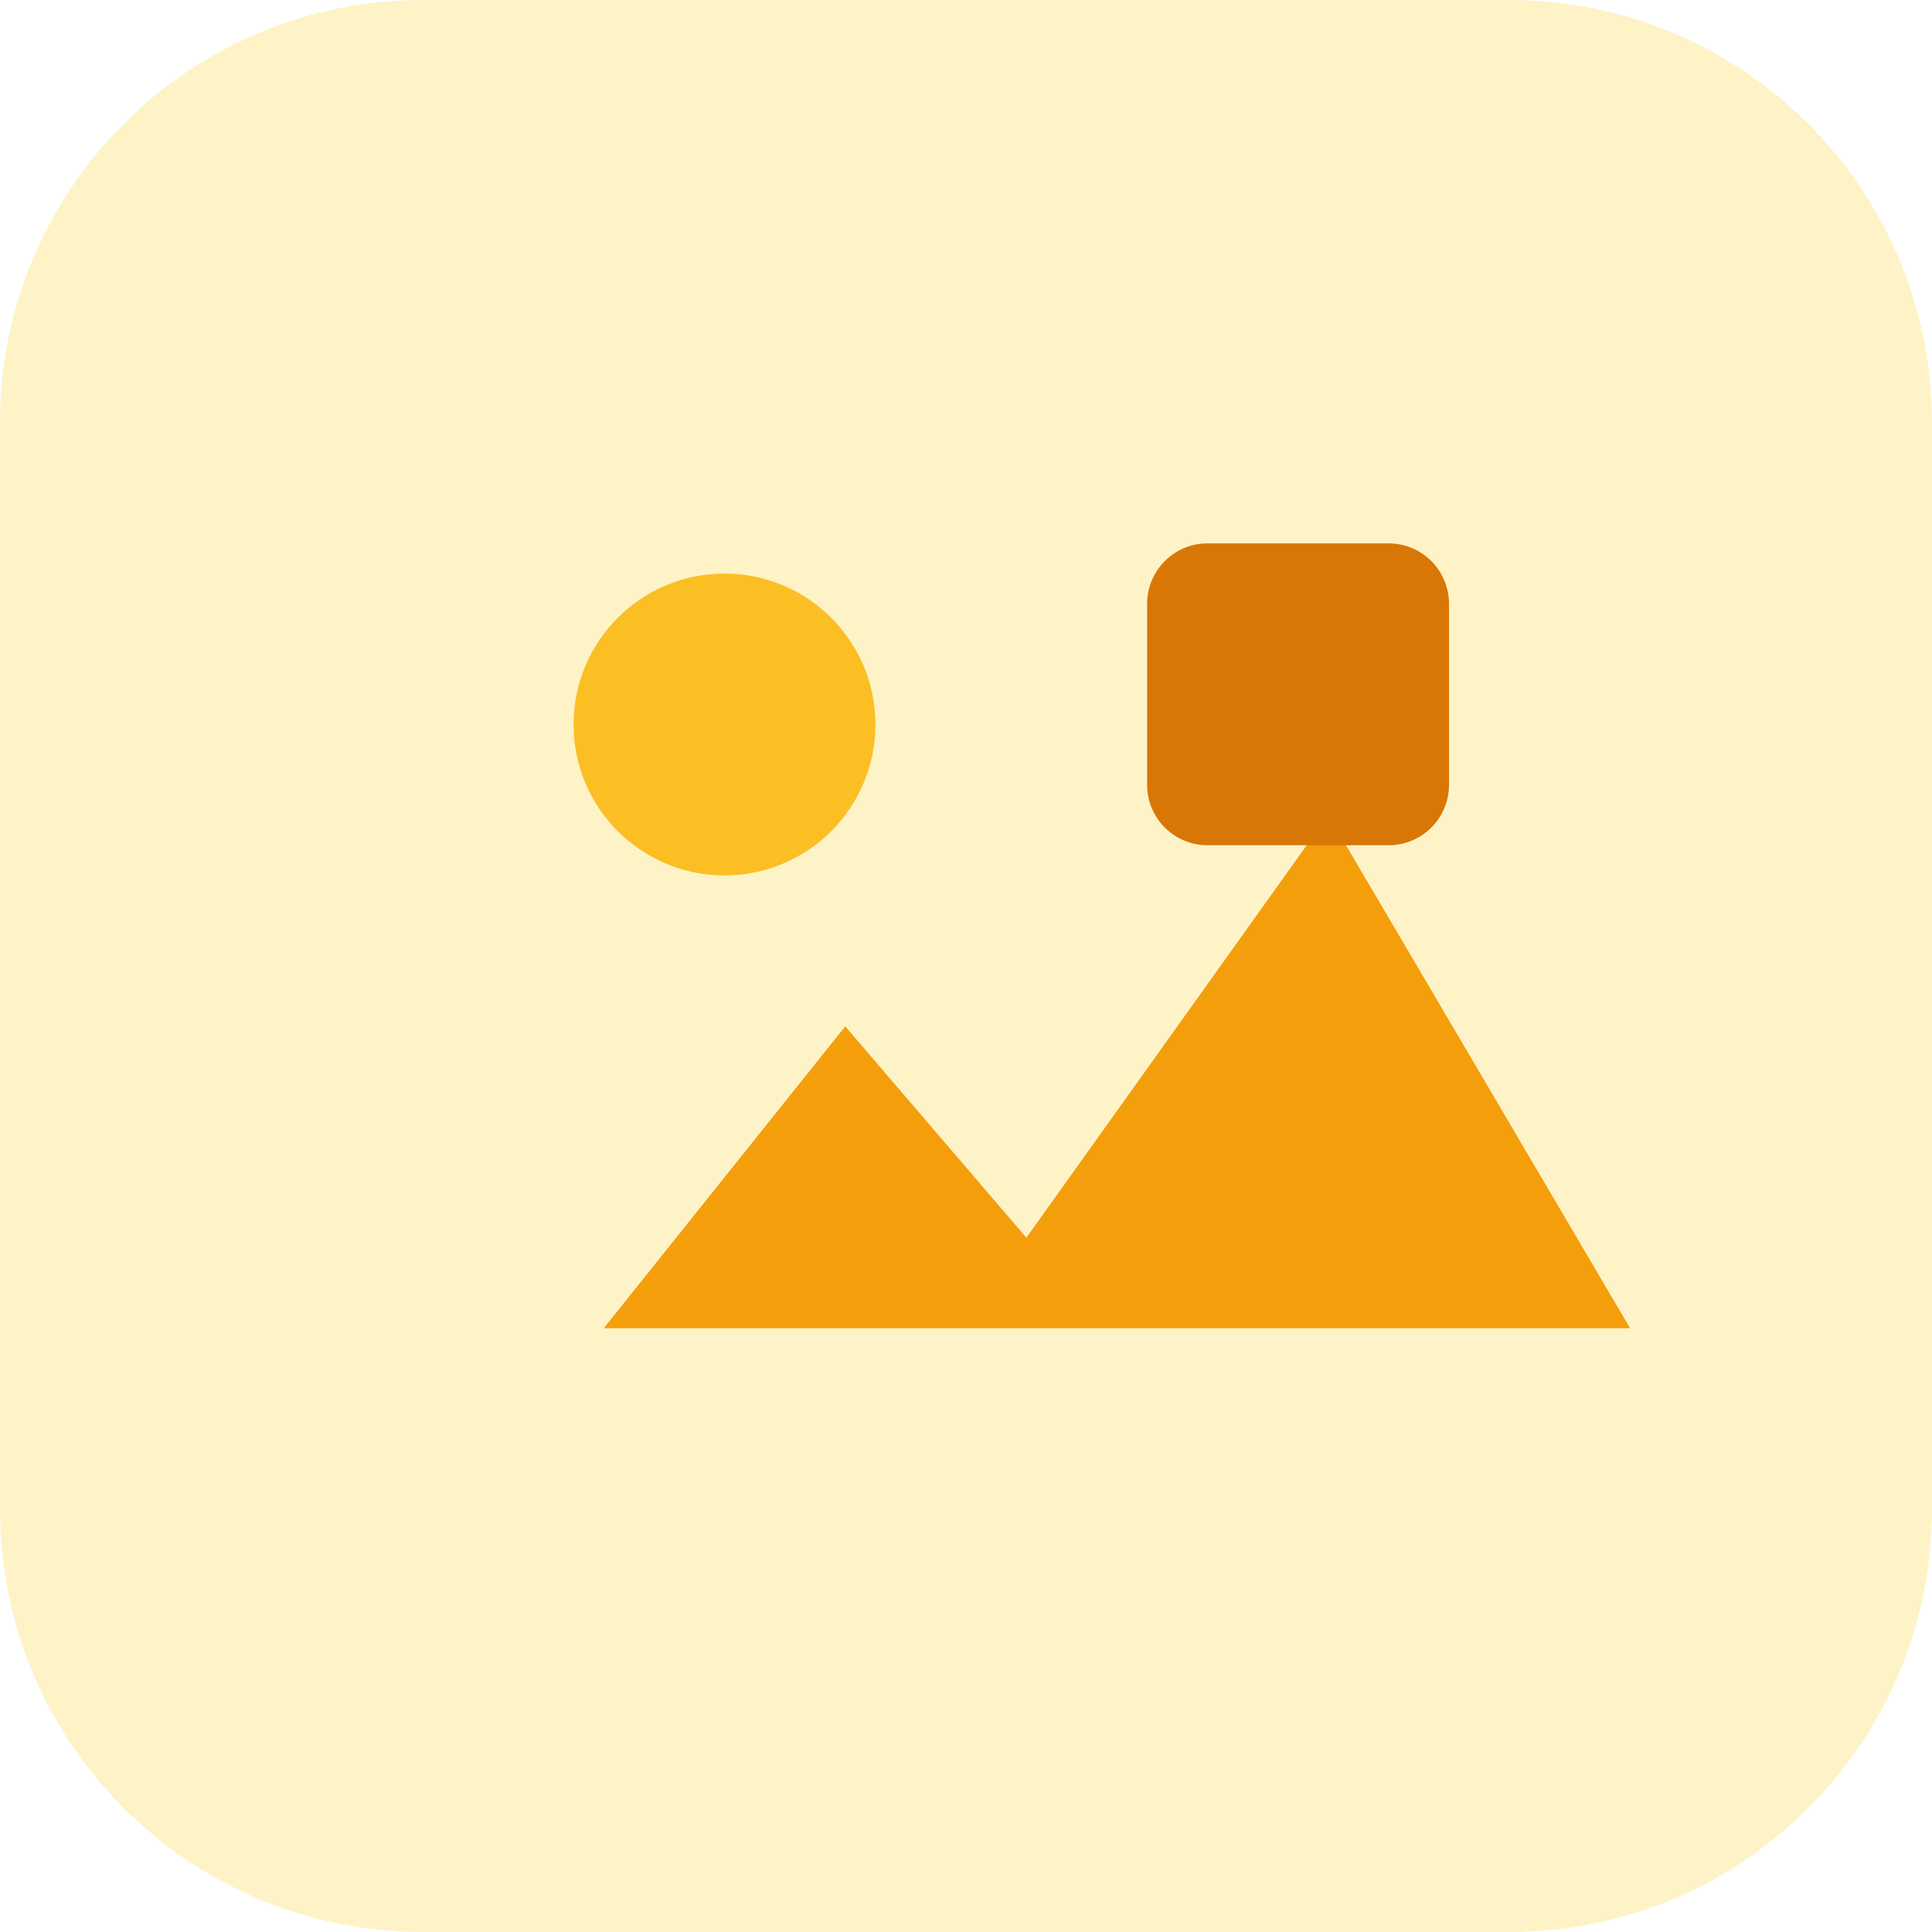
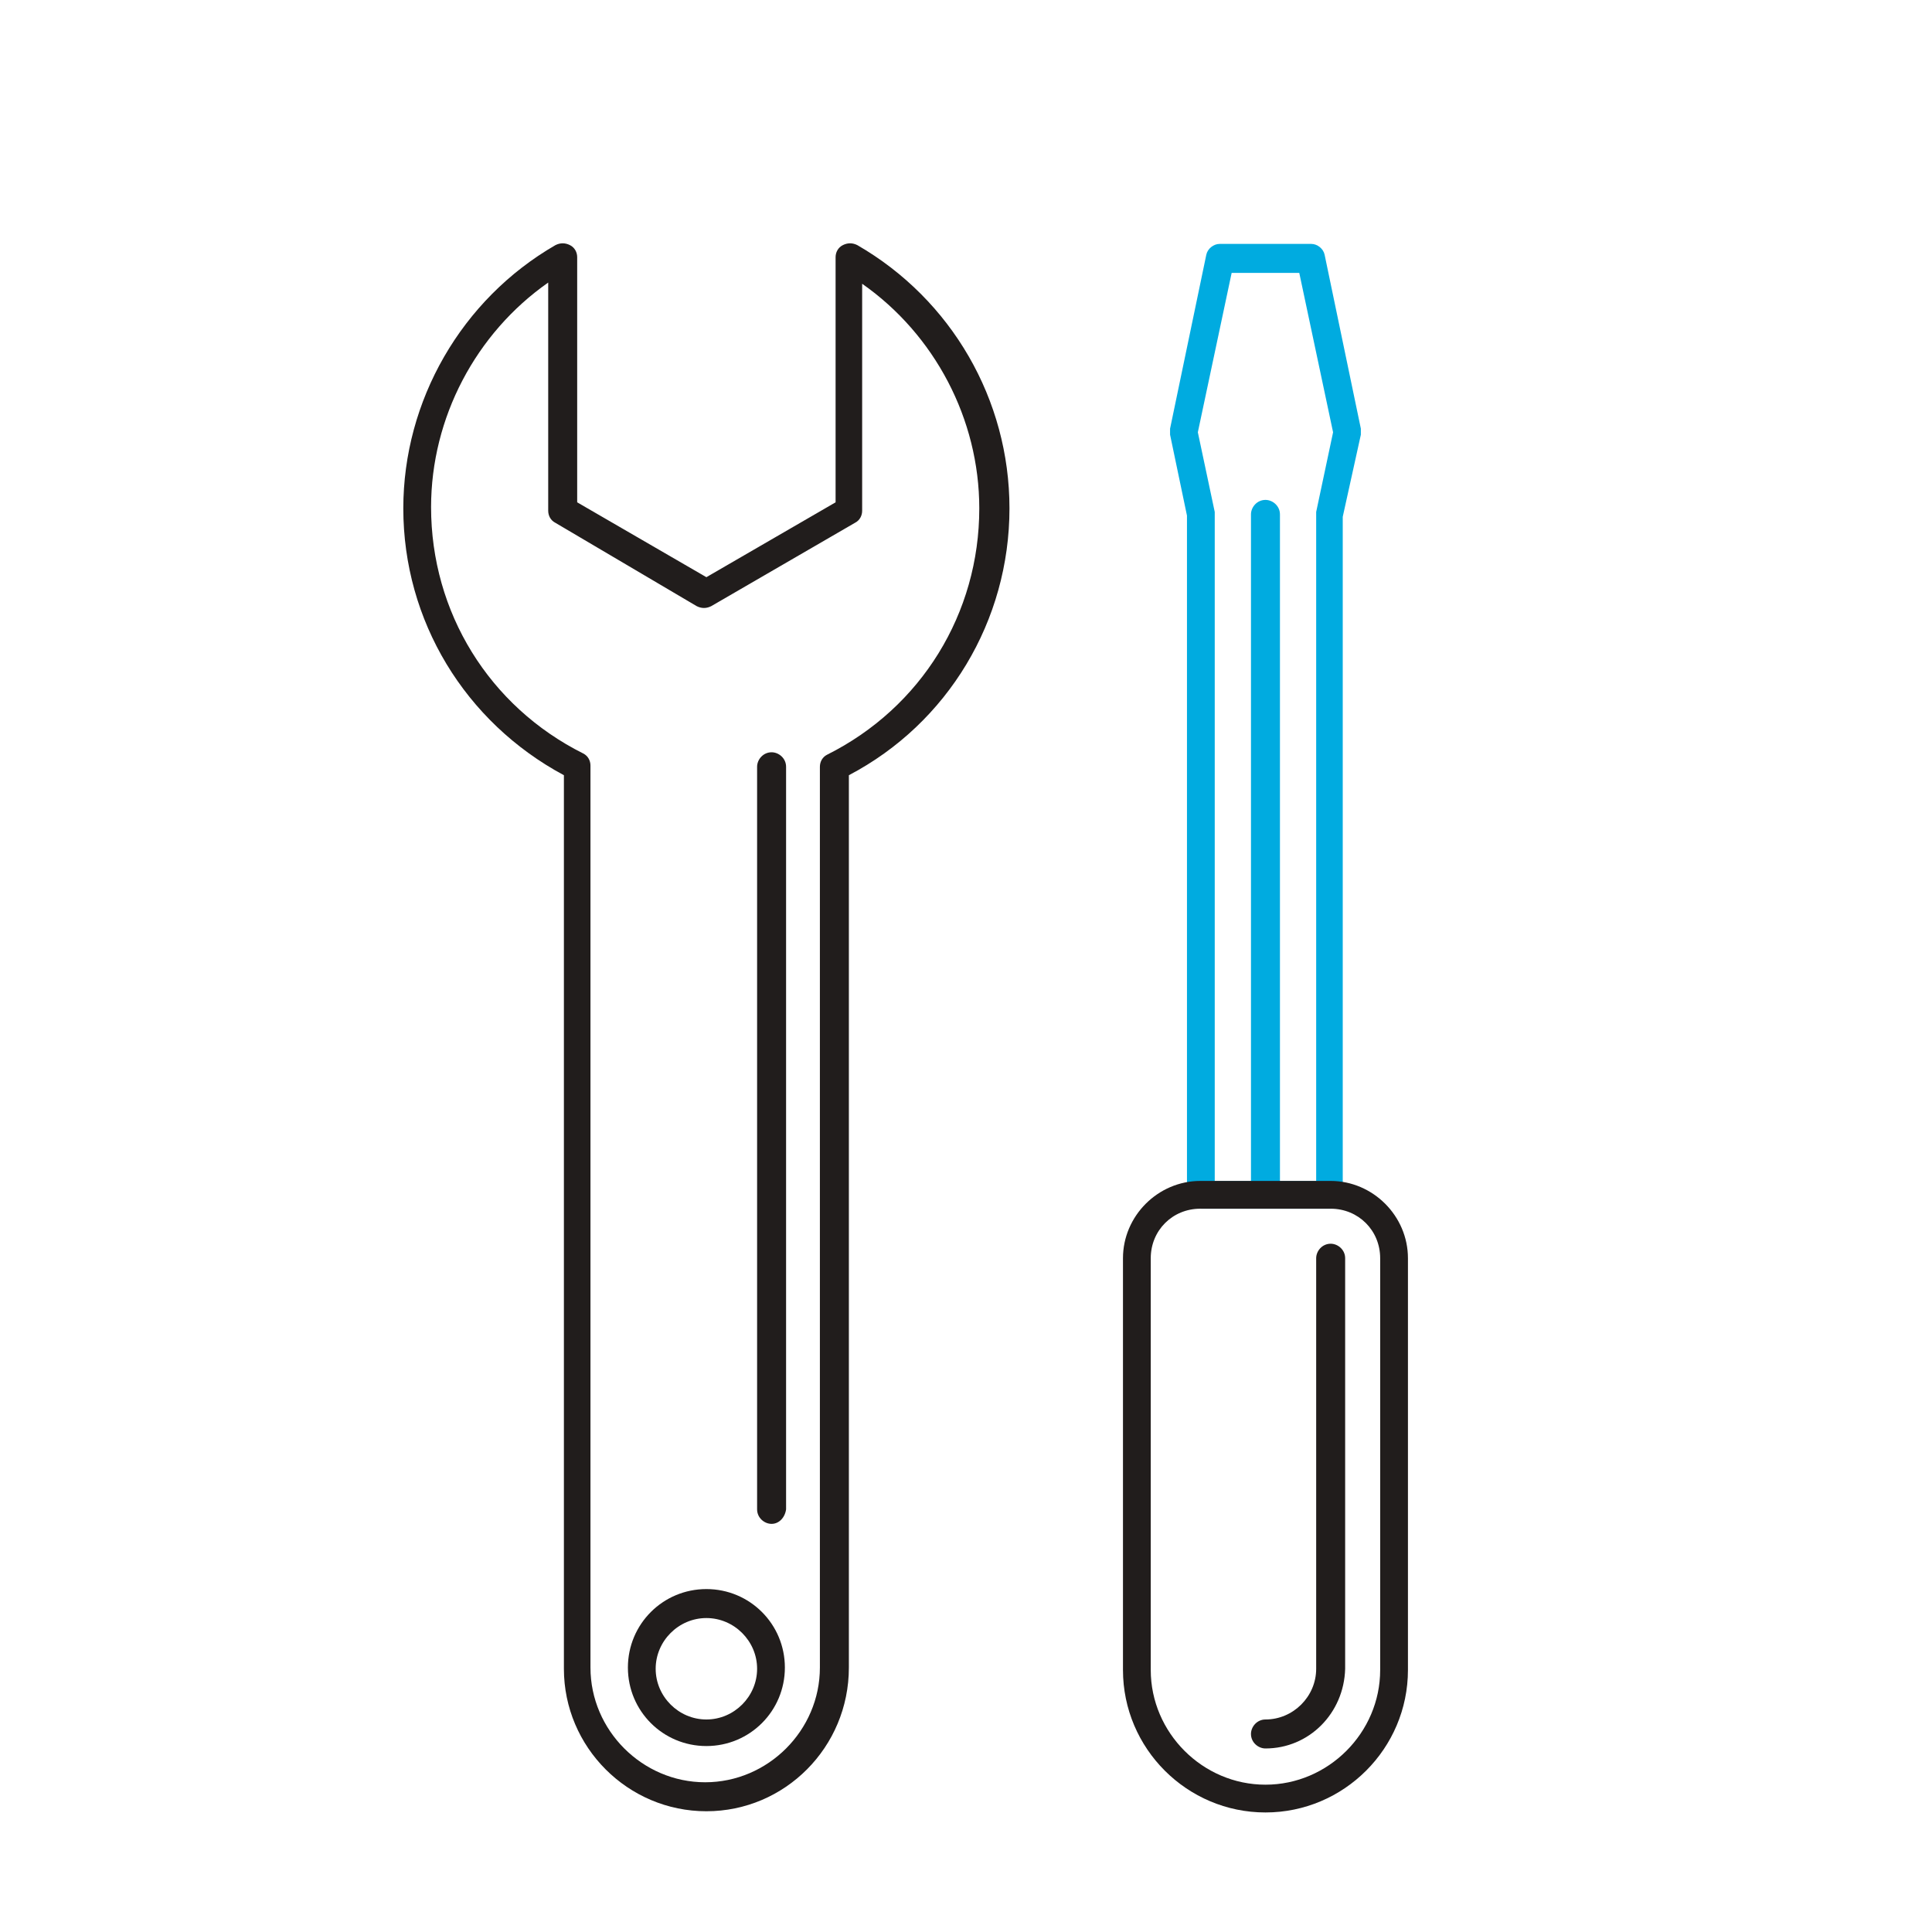
- <svg xmlns="http://www.w3.org/2000/svg" viewBox="0 0 64 64" fill="none">
-   <rect width="64" height="64" rx="14" fill="#FEF3C7" />
-   <path d="M20 44l8-10 6 7 10-14 10 17H20z" fill="#F59E0B" />
-   <circle cx="24" cy="24" r="5" fill="#FBBF24" />
-   <rect x="38" y="18" width="10" height="10" rx="2" fill="#D97706" />
+ <svg xmlns="http://www.w3.org/2000/svg" t="1783937652508" class="icon" viewBox="0 0 1024 1024" version="1.1" p-id="11965">
+   <path d="M705.28 640.64H636.8c-3.84 0-7.68-3.2-7.68-7.68V273.28L620.16 230.4v-3.2l19.2-92.16c0.64-3.2 3.84-5.76 7.04-5.76h48.64c3.2 0 6.4 2.56 7.04 5.76l19.2 92.16v3.2l-9.6 43.52V633.6c0.64 3.84-2.56 7.04-6.4 7.04z m-60.8-14.72h53.12V272.64v-1.28l8.96-42.24-17.92-84.48H652.8l-17.92 84.48 8.96 42.24V625.92z" fill="#00ABE0" p-id="11966" />
+   <path d="M670.72 638.72c-3.84 0-7.68-3.2-7.68-7.68v-358.4c0-3.84 3.2-7.68 7.68-7.68 3.84 0 7.68 3.2 7.68 7.68v358.4c0 3.84-3.84 7.68-7.68 7.68z" fill="#00ABE0" p-id="11967" />
+   <path d="M670.72 960.64c-41.6 0-75.52-33.92-75.52-75.52v-218.24c0-22.4 18.56-40.96 40.96-40.96h69.12c22.4 0 40.96 18.56 40.96 40.96v218.24c0 41.6-33.92 75.52-75.52 75.52z m-34.56-320c-14.72 0-26.24 11.52-26.24 26.24v218.24c0 33.28 27.52 60.8 60.8 60.8s60.8-27.52 60.8-60.8v-218.24c0-14.72-11.52-26.24-26.24-26.24H636.16z" fill="#211D1C" p-id="11968" />
+   <path d="M670.72 926.72c-3.84 0-7.68-3.2-7.68-7.68 0-3.84 3.2-7.68 7.68-7.68 14.72 0 26.88-12.16 26.88-26.88v-217.6c0-3.84 3.2-7.68 7.68-7.68 3.84 0 7.68 3.2 7.68 7.68v217.6c-0.64 23.68-19.2 42.24-42.24 42.24zM374.4 960c-41.6 0-75.52-33.92-75.52-75.52v-473.6c-52.48-28.16-85.12-81.92-85.12-141.44 0-56.96 30.72-110.72 80.64-139.52 2.56-1.28 5.12-1.28 7.68 0 2.56 1.28 3.84 3.84 3.84 6.4v129.92l68.48 39.68 68.48-39.68V136.32c0-2.56 1.28-5.12 3.84-6.4 2.56-1.28 5.12-1.28 7.68 0 49.92 28.8 80.64 81.92 80.64 139.52 0 59.52-32.64 113.92-85.12 141.44v472.96c0 42.24-33.92 76.16-75.52 76.16zM290.56 149.76c-38.4 26.88-62.08 71.68-62.08 119.04 0 55.68 30.72 105.6 80.64 130.56 2.56 1.28 3.84 3.84 3.84 6.4v478.08c0 33.28 27.52 60.8 60.8 60.8s60.8-27.52 60.8-60.8V406.4c0-2.56 1.28-5.12 3.84-6.4 49.92-24.96 80.64-74.88 80.64-130.56 0-47.36-23.68-92.16-62.08-119.04v120.32c0 2.56-1.28 5.12-3.84 6.4l-76.16 44.16c-2.56 1.28-5.12 1.28-7.68 0L294.4 277.12c-2.56-1.28-3.84-3.84-3.84-6.4V149.76z" fill="#211D1C" p-id="11969" />
+   <path d="M374.4 925.44c-23.04 0-41.6-18.56-41.6-41.6s18.56-41.6 41.6-41.6 41.6 18.56 41.6 41.6-18.56 41.6-41.6 41.6z m0-67.84c-14.72 0-26.88 12.16-26.88 26.88s12.16 26.88 26.88 26.88c14.72 0 26.88-12.16 26.88-26.88s-12.16-26.88-26.88-26.88zM408.96 807.68c-3.84 0-7.68-3.2-7.68-7.68V406.4c0-3.84 3.2-7.68 7.68-7.68 3.84 0 7.68 3.2 7.68 7.68V800c-0.64 4.48-3.84 7.68-7.68 7.68z" fill="#211D1C" p-id="11970" />
</svg>
